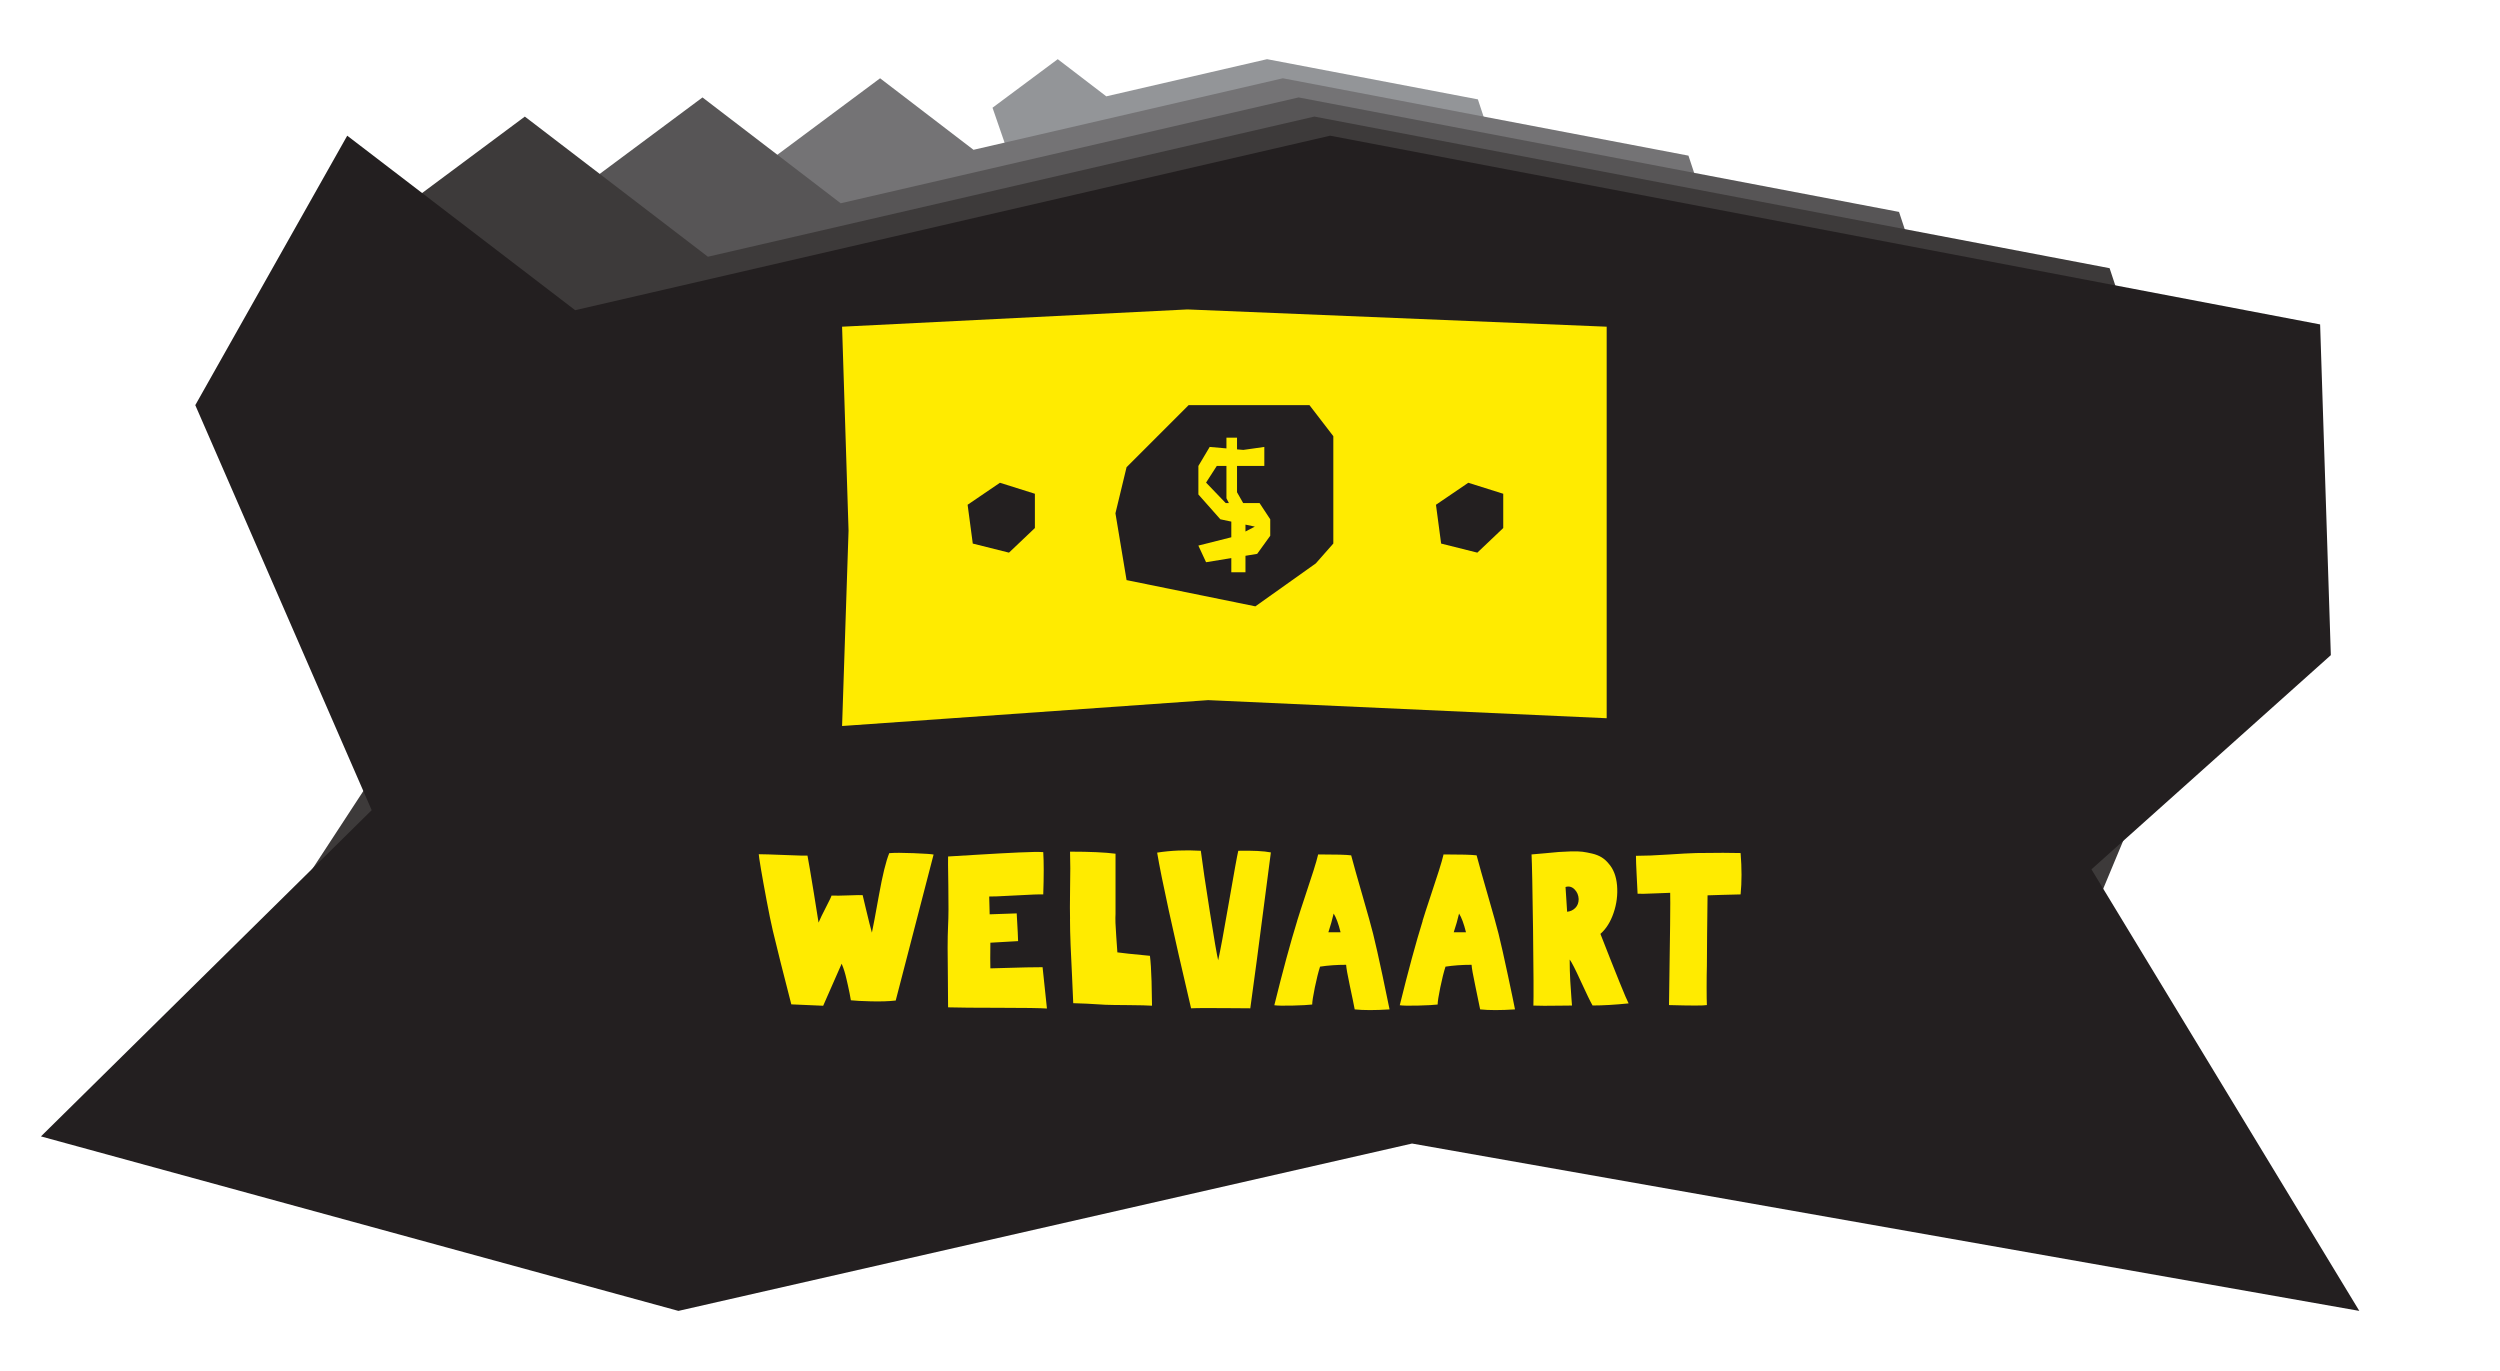
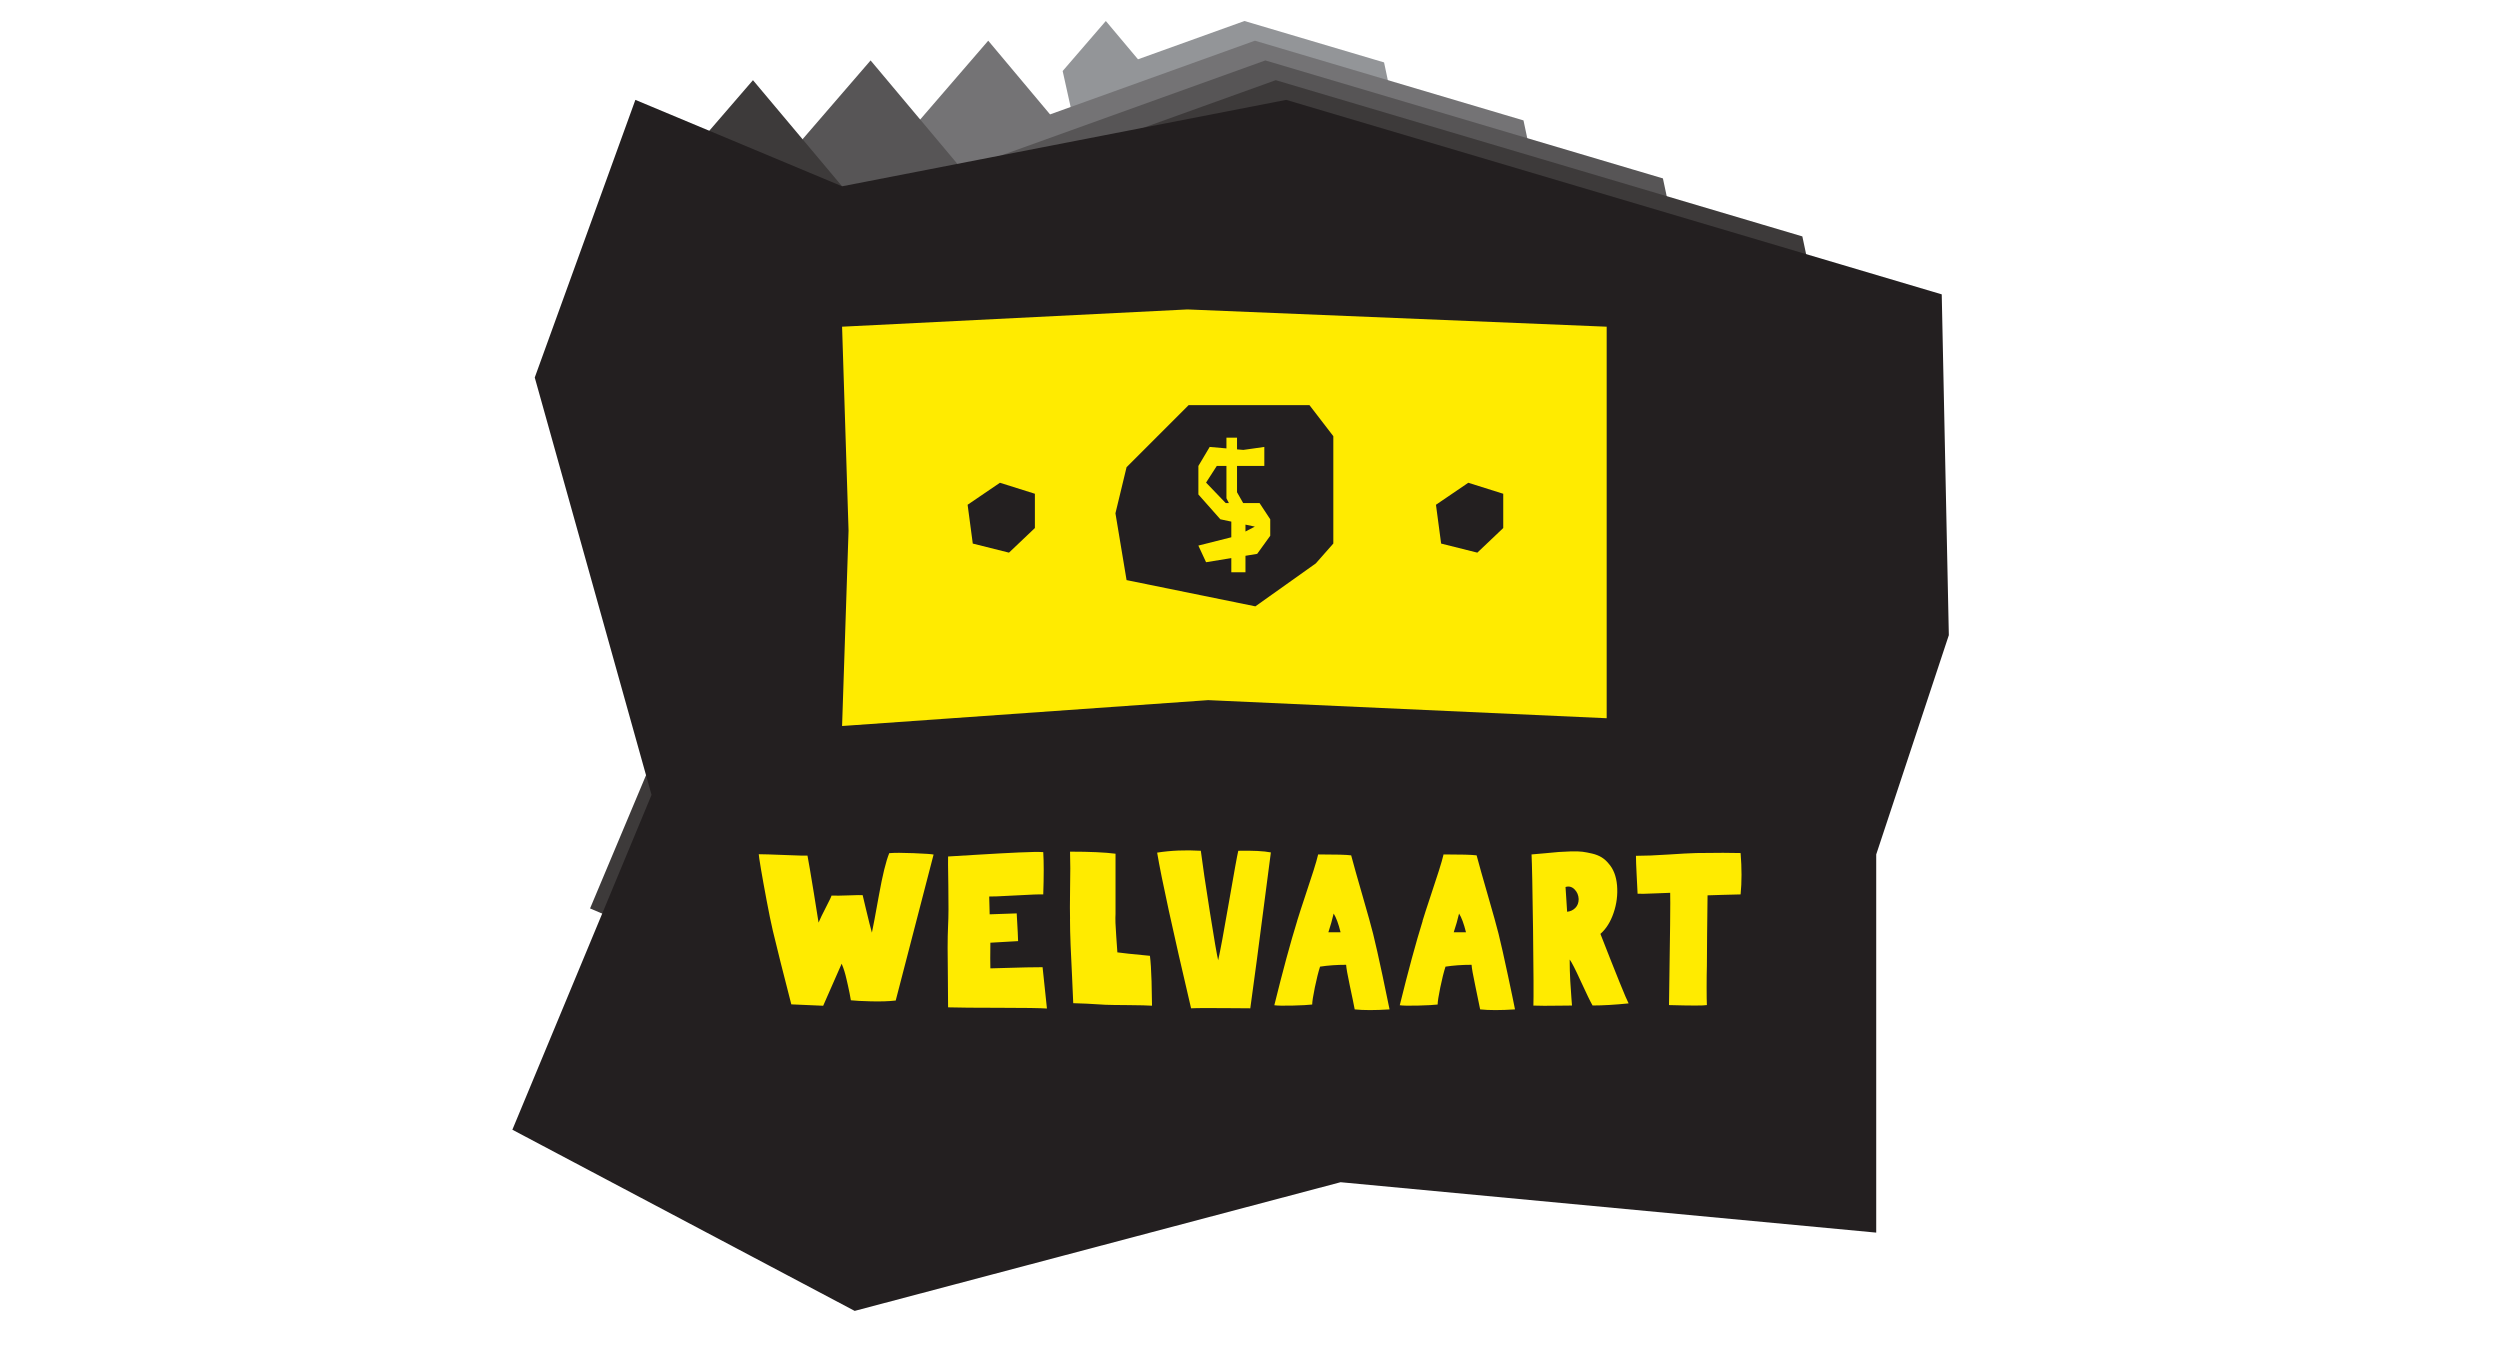
<svg xmlns="http://www.w3.org/2000/svg" id="Layer_1" version="1.1" viewBox="0 0 595.28 326.23">
  <defs>
    <style>
      .st0 {
        fill: #ffeb00;
      }

      .st1 {
        fill: #747375;
      }

      .st2 {
        fill: #575556;
      }

      .st3 {
        fill: #3d3a3a;
      }

      .st4 {
        fill: #231f20;
      }

      .st5 {
        isolation: isolate;
      }

      .st6 {
        fill: #939598;
      }
    </style>
  </defs>
  <g>
-     <polygon class="st6" points="263.42 22.94 301.7 14.09 351.9 23.66 358.95 44.97 350.82 64.47 353.89 73.68 305.85 65.19 268.65 73.68 236.33 64.83 245.18 51.29 236.33 25.65 251.86 14.09 263.42 22.94" />
-     <polygon class="st1" points="231.8 35.67 305.46 18.64 402.04 37.06 415.59 78.05 399.96 115.58 405.86 133.3 313.45 116.97 241.87 133.3 179.68 116.27 196.71 90.22 179.68 40.88 209.56 18.64 231.8 35.67" />
-     <polygon class="st2" points="200.18 48.4 309.21 23.2 452.18 50.46 472.24 111.14 449.09 166.68 457.84 192.91 321.04 168.74 215.1 192.91 123.04 167.71 148.24 129.14 123.04 56.11 167.27 23.2 200.18 48.4" />
-     <polygon class="st3" points="168.56 61.13 312.96 27.76 502.32 63.86 528.88 144.23 498.23 217.79 509.81 252.53 328.63 220.51 188.32 252.53 66.39 219.15 99.77 168.07 66.39 71.35 124.97 27.76 168.56 61.13" />
-     <polygon class="st4" points="136.95 73.86 316.72 32.31 552.45 77.25 555 156 498 207 561.78 312.14 336.22 272.29 161.54 312.14 9.75 270.59 88.5 192.91 46.5 96.47 82.68 32.31 136.95 73.86" />
+     <polygon class="st6" points="270.97 14.12 296.32 5 329.56 14.86 334.22 36.82 328.84 56.92 330.87 66.41 299.06 57.66 274.43 66.41 253.03 57.29 258.89 43.33 253.03 16.91 263.31 5 270.97 14.12" />
+     <polygon class="st1" points="250.03 27.24 298.81 9.69 362.76 28.67 371.73 70.91 361.38 109.59 365.29 127.85 304.1 111.02 256.7 127.85 215.52 110.3 226.8 83.45 215.52 32.61 235.31 9.69 250.03 27.24" />
+     <polygon class="st2" points="229.09 40.36 301.29 14.39 395.96 42.48 409.24 105.01 393.91 162.24 399.71 189.27 309.12 164.37 238.97 189.27 178.02 163.31 194.7 123.56 178.02 48.3 207.3 14.39 229.09 40.36" />
+     <polygon class="st3" points="208.16 53.47 303.77 19.09 429.16 56.29 446.75 139.11 426.45 214.91 434.12 250.71 314.15 217.72 221.24 250.71 140.5 216.31 162.61 163.68 140.5 64.01 179.29 19.09 208.16 53.47" />
+     <polygon class="st4" points="200.51 44.36 306.26 23.78 462.35 70.09 464.04 151.24 446.75 203.45 446.75 293.5 319.21 281.5 203.51 312.14 122 269 155.14 189.27 127.33 89.89 151.29 23.78 200.51 44.36" />
  </g>
  <g class="st5">
    <g class="st5">
      <g class="st5">
-         <path class="st0" d="M202.6,238.16c-.04-.29-.14-.84-.3-1.65s-.29-1.4-.38-1.79c-.09-.38-.21-.91-.36-1.57-.15-.66-.31-1.28-.49-1.87-.18-.59-.4-1.19-.66-1.81l-4.4,10.01-7.59-.33c-1.94-7.52-3.41-13.37-4.4-17.54-.44-1.91-.94-4.31-1.48-7.21s-1-5.39-1.35-7.48c-.35-2.09-.52-3.26-.52-3.52.95,0,3.03.06,6.24.19,3.21.13,5,.18,5.36.14.26,1.32.76,4.28,1.51,8.88.75,4.6,1.13,6.96,1.13,7.07.37-.88.96-2.12,1.79-3.71.82-1.59,1.26-2.5,1.29-2.72.95.04,2.34.02,4.15-.05,1.81-.07,2.91-.09,3.27-.05.15.66.39,1.67.72,3.03.33,1.36.62,2.57.88,3.63.26,1.06.46,1.82.6,2.26.26-1.17.82-4.15,1.68-8.94.86-4.79,1.68-8.11,2.45-9.98,1.17-.11,3.12-.11,5.83,0,2.71.11,4.29.22,4.73.33-4.22,16.21-7.22,27.79-9.02,34.76-1.61.18-3.58.25-5.89.19-2.31-.06-3.9-.14-4.78-.25Z" />
-         <path class="st0" d="M249.29,240.14c-1.61-.11-5.35-.17-11.22-.17s-9.97-.04-12.32-.11c0-1.87-.02-4.22-.05-7.04-.04-2.82-.06-5.21-.06-7.15s.04-3.7.11-5.28c.11-1.98.13-5.13.06-9.46-.07-4.33-.09-6.66-.06-6.99,1.28-.07,3.71-.22,7.29-.44s6.77-.39,9.57-.52c2.81-.13,4.74-.16,5.8-.08.15,2.38.15,5.74,0,10.07-.77-.04-3,.04-6.68.25-3.69.2-5.75.29-6.19.25,0,.44.02,1.18.06,2.23.04,1.04.05,1.71.05,2.01l6.44-.22c.22,3.78.33,5.98.33,6.6l-6.6.38c-.04,2.9-.04,4.93,0,6.11,7.22-.22,11.37-.31,12.43-.28.7,6.53,1.04,9.81,1.04,9.85Z" />
-         <path class="st0" d="M254.79,218.8c-.04-1.58-.04-3.68,0-6.3.04-2.62.06-4.54.06-5.75s-.02-2.53-.06-3.96c4.8,0,8.42.17,10.83.49v14.36c-.07,1.06-.02,2.82.17,5.28.18,2.46.27,3.74.27,3.85.95.15,3.54.42,7.75.82.18,1.36.31,3.38.39,6.08.07,2.7.11,4.63.11,5.8-.99-.07-2.88-.12-5.67-.14-2.79-.02-4.58-.04-5.39-.08-3.37-.22-5.94-.35-7.7-.38-.04-1.32-.13-3.37-.27-6.16-.15-2.79-.27-5.34-.36-7.67-.09-2.33-.14-4.41-.14-6.24Z" />
-         <path class="st0" d="M283.61,240.09c-4.36-18.59-7.06-30.95-8.08-37.07,3.23-.51,6.69-.66,10.4-.44.4,3.19,1.12,8.04,2.15,14.55,1.03,6.51,1.69,10.35,1.98,11.52.48-2.09,1.33-6.69,2.56-13.8,1.23-7.11,1.97-11.2,2.23-12.27,3.48-.07,6.07.06,7.76.39-2.82,21.82-4.46,34.19-4.9,37.12-.4,0-1.75,0-4.04-.03-2.29-.02-4.37-.03-6.24-.03s-3.13.02-3.79.06Z" />
-         <path class="st0" d="M308.86,219.29c.44-1.43,1.06-3.36,1.87-5.78s1.48-4.46,2.01-6.13c.53-1.67.91-2.98,1.13-3.93,4.18,0,6.8.07,7.86.22.55,2.09,1.45,5.29,2.7,9.6,1.25,4.31,2.09,7.34,2.53,9.1.55,2.2,1.29,5.5,2.23,9.9.93,4.4,1.49,7.09,1.68,8.08-3.45.22-6.21.22-8.3,0-.22-1.17-.6-3.05-1.16-5.64-.55-2.59-.84-4.24-.88-4.98-2.27,0-4.34.15-6.21.44-.4,1.25-.82,2.9-1.24,4.95-.42,2.05-.63,3.41-.63,4.07-.88.11-2.42.19-4.62.25-2.2.05-3.67.03-4.4-.08,2.02-8.18,3.83-14.87,5.44-20.07ZM316.29,221.99h2.92c-.51-2.05-1.06-3.54-1.65-4.46-.33,1.43-.75,2.91-1.26,4.46Z" />
-         <path class="st0" d="M338.72,219.29c.44-1.43,1.06-3.36,1.87-5.78.81-2.42,1.48-4.46,2.01-6.13.53-1.67.91-2.98,1.13-3.93,4.18,0,6.8.07,7.87.22.55,2.09,1.45,5.29,2.7,9.6,1.25,4.31,2.09,7.34,2.53,9.1.55,2.2,1.29,5.5,2.23,9.9.94,4.4,1.49,7.09,1.68,8.08-3.45.22-6.21.22-8.3,0-.22-1.17-.61-3.05-1.16-5.64-.55-2.59-.84-4.24-.88-4.98-2.27,0-4.34.15-6.21.44-.4,1.25-.82,2.9-1.24,4.95-.42,2.05-.63,3.41-.63,4.07-.88.11-2.42.19-4.62.25s-3.67.03-4.4-.08c2.02-8.18,3.83-14.87,5.45-20.07ZM346.15,221.99h2.92c-.51-2.05-1.06-3.54-1.65-4.46-.33,1.43-.75,2.91-1.27,4.46Z" />
-         <path class="st0" d="M365.12,239.43c.07-1.98.04-7.94-.08-17.88-.13-9.94-.25-15.97-.36-18.1.66-.04,1.73-.13,3.22-.28s2.57-.25,3.25-.3c.68-.05,1.62-.1,2.83-.14s2.15,0,2.83.08c.68.09,1.45.24,2.31.44.86.2,1.6.5,2.23.88.62.38,1.17.87,1.65,1.46,1.17,1.29,1.85,3.04,2.04,5.25.18,2.22-.09,4.4-.83,6.55-.73,2.14-1.78,3.8-3.13,4.98,3.85,9.86,6.09,15.38,6.71,16.55-3.26.33-6.12.5-8.58.5-.51-.88-1.44-2.79-2.78-5.72-1.34-2.93-2.23-4.68-2.67-5.22,0,1.76.05,3.46.14,5.12.09,1.65.18,2.98.27,3.99.09,1.01.14,1.62.14,1.84-.51,0-1.47,0-2.86.03-1.39.02-2.64.03-3.74.03s-1.96-.02-2.58-.05ZM372.77,211.21c.04.48.1,1.44.19,2.89.09,1.45.16,2.45.19,3,.77-.07,1.42-.38,1.95-.91.53-.53.8-1.24.8-2.12-.04-.92-.37-1.69-.99-2.31-.62-.62-1.34-.81-2.15-.55Z" />
-         <path class="st0" d="M389.93,212.8c-.04-.77-.11-2.23-.22-4.37-.11-2.14-.17-3.69-.17-4.65,2.09,0,4.63-.1,7.62-.3,2.99-.2,5.23-.32,6.74-.36,4.99-.07,8.51-.07,10.56,0,.29,3.63.29,6.91,0,9.85-.81,0-2.25.04-4.32.11-2.07.07-3.25.11-3.55.11-.04,2.16-.07,5.34-.11,9.52-.04,4.18-.05,6.62-.05,7.31-.04,1.32-.06,3.02-.06,5.09s.02,3.47.06,4.21c-.77.15-3.78.15-9.02,0,.26-16.39.35-25.3.28-26.73-.4,0-1.63.04-3.69.14s-3.41.12-4.07.08Z" />
+         <path class="st0" d="M202.6,238.16c-.04-.29-.14-.84-.3-1.65s-.29-1.4-.38-1.79c-.09-.38-.21-.91-.36-1.57s-.31-1.28-.49-1.87c-.18-.59-.4-1.19-.66-1.81l-4.4,10.01-7.59-.33c-1.94-7.52-3.41-13.37-4.4-17.54-.44-1.91-.94-4.31-1.48-7.21s-1-5.39-1.35-7.48-.52-3.26-.52-3.52c.95,0,3.03.06,6.24.19s5,.18,5.36.14c.26,1.32.76,4.28,1.51,8.88s1.13,6.96,1.13,7.07c.37-.88.96-2.12,1.79-3.71.82-1.59,1.26-2.5,1.29-2.72.95.04,2.34.02,4.15-.05s2.91-.09,3.27-.05c.15.66.39,1.67.72,3.03s.62,2.57.88,3.63c.26,1.06.46,1.82.6,2.26.26-1.17.82-4.15,1.68-8.94.86-4.79,1.68-8.11,2.45-9.98,1.17-.11,3.12-.11,5.83,0s4.29.22,4.73.33c-4.22,16.21-7.22,27.79-9.02,34.76-1.61.18-3.58.25-5.89.19s-3.9-.14-4.78-.25v-.02h0Z" />
+         <path class="st0" d="M249.29,240.14c-1.61-.11-5.35-.17-11.22-.17s-9.97-.04-12.32-.11c0-1.87-.02-4.22-.05-7.04-.04-2.82-.06-5.21-.06-7.15s.04-3.7.11-5.28c.11-1.98.13-5.13.06-9.46s-.09-6.66-.06-6.99c1.28-.07,3.71-.22,7.29-.44s6.77-.39,9.57-.52c2.81-.13,4.74-.16,5.8-.08.15,2.38.15,5.74,0,10.07-.77-.04-3,.04-6.68.25-3.69.2-5.75.29-6.19.25,0,.44.02,1.18.06,2.23.04,1.04.05,1.71.05,2.01l6.44-.22c.22,3.78.33,5.98.33,6.6l-6.6.38c-.04,2.9-.04,4.93,0,6.11,7.22-.22,11.37-.31,12.43-.28.7,6.53,1.04,9.81,1.04,9.85h0Z" />
+         <path class="st0" d="M254.79,218.8c-.04-1.58-.04-3.68,0-6.3.04-2.62.06-4.54.06-5.75s-.02-2.53-.06-3.96c4.8,0,8.42.17,10.83.49v14.36c-.07,1.06-.02,2.82.17,5.28.18,2.46.27,3.74.27,3.85.95.15,3.54.42,7.75.82.18,1.36.31,3.38.39,6.08.07,2.7.11,4.63.11,5.8-.99-.07-2.88-.12-5.67-.14s-4.58-.04-5.39-.08c-3.37-.22-5.94-.35-7.7-.38-.04-1.32-.13-3.37-.27-6.16-.15-2.79-.27-5.34-.36-7.67s-.14-4.41-.14-6.24h.01Z" />
+         <path class="st0" d="M283.61,240.09c-4.36-18.59-7.06-30.95-8.08-37.07,3.23-.51,6.69-.66,10.4-.44.4,3.19,1.12,8.04,2.15,14.55,1.03,6.51,1.69,10.35,1.98,11.52.48-2.09,1.33-6.69,2.56-13.8s1.97-11.2,2.23-12.27c3.48-.07,6.07.06,7.76.39-2.82,21.82-4.46,34.19-4.9,37.12-.4,0-1.75,0-4.04-.03-2.29-.02-4.37-.03-6.24-.03s-3.13.02-3.79.06h-.03Z" />
+         <path class="st0" d="M308.86,219.29c.44-1.43,1.06-3.36,1.87-5.78s1.48-4.46,2.01-6.13.91-2.98,1.13-3.93c4.18,0,6.8.07,7.86.22.55,2.09,1.45,5.29,2.7,9.6,1.25,4.31,2.09,7.34,2.53,9.1.55,2.2,1.29,5.5,2.23,9.9.93,4.4,1.49,7.09,1.68,8.08-3.45.22-6.21.22-8.3,0-.22-1.17-.6-3.05-1.16-5.64-.55-2.59-.84-4.24-.88-4.98-2.27,0-4.34.15-6.21.44-.4,1.25-.82,2.9-1.24,4.95-.42,2.05-.63,3.41-.63,4.07-.88.11-2.42.19-4.62.25-2.2.05-3.67.03-4.4-.08,2.02-8.18,3.83-14.87,5.44-20.07h-.01ZM316.29,221.99h2.92c-.51-2.05-1.06-3.54-1.65-4.46-.33,1.43-.75,2.91-1.26,4.46h-.01Z" />
+         <path class="st0" d="M338.72,219.29c.44-1.43,1.06-3.36,1.87-5.78s1.48-4.46,2.01-6.13.91-2.98,1.13-3.93c4.18,0,6.8.07,7.87.22.55,2.09,1.45,5.29,2.7,9.6,1.25,4.31,2.09,7.34,2.53,9.1.55,2.2,1.29,5.5,2.23,9.9s1.49,7.09,1.68,8.08c-3.45.22-6.21.22-8.3,0-.22-1.17-.61-3.05-1.16-5.64-.55-2.59-.84-4.24-.88-4.98-2.27,0-4.34.15-6.21.44-.4,1.25-.82,2.9-1.24,4.95-.42,2.05-.63,3.41-.63,4.07-.88.11-2.42.19-4.62.25s-3.67.03-4.4-.08c2.02-8.18,3.83-14.87,5.45-20.07h-.03ZM346.15,221.99h2.92c-.51-2.05-1.06-3.54-1.65-4.46-.33,1.43-.75,2.91-1.27,4.46h0Z" />
+         <path class="st0" d="M365.12,239.43c.07-1.98.04-7.94-.08-17.88-.13-9.94-.25-15.97-.36-18.1.66-.04,1.73-.13,3.22-.28s2.57-.25,3.25-.3,1.62-.1,2.83-.14,2.15,0,2.83.08c.68.09,1.45.24,2.31.44s1.6.5,2.23.88c.62.38,1.17.87,1.65,1.46,1.17,1.29,1.85,3.04,2.04,5.25.18,2.22-.09,4.4-.83,6.55-.73,2.14-1.78,3.8-3.13,4.98,3.85,9.86,6.09,15.38,6.71,16.55-3.26.33-6.12.5-8.58.5-.51-.88-1.44-2.79-2.78-5.72-1.34-2.93-2.23-4.68-2.67-5.22,0,1.76.05,3.46.14,5.12.09,1.65.18,2.98.27,3.99.09,1.01.14,1.62.14,1.84-.51,0-1.47,0-2.86.03-1.39.02-2.64.03-3.74.03s-1.96-.02-2.58-.05h-.01ZM372.77,211.21c.04.48.1,1.44.19,2.89s.16,2.45.19,3c.77-.07,1.42-.38,1.95-.91s.8-1.24.8-2.12c-.04-.92-.37-1.69-.99-2.31s-1.34-.81-2.15-.55h0Z" />
+         <path class="st0" d="M389.93,212.8c-.04-.77-.11-2.23-.22-4.37-.11-2.14-.17-3.69-.17-4.65,2.09,0,4.63-.1,7.62-.3s5.23-.32,6.74-.36c4.99-.07,8.51-.07,10.56,0,.29,3.63.29,6.91,0,9.85-.81,0-2.25.04-4.32.11s-3.25.11-3.55.11c-.04,2.16-.07,5.34-.11,9.52-.04,4.18-.05,6.62-.05,7.31-.04,1.32-.06,3.02-.06,5.09s.02,3.47.06,4.21c-.77.15-3.78.15-9.02,0,.26-16.39.35-25.3.28-26.73-.4,0-1.63.04-3.69.14s-3.41.12-4.07.08h0Z" />
      </g>
    </g>
  </g>
  <g>
    <path class="st0" d="M282.76,73.68l-82.25,4.11,1.54,48.56-1.54,46.52,87.18-6.16,94.88,4.31v-93.23l-99.81-4.11ZM246.41,125.74l-6.16,5.85-8.62-2.16-1.23-9.24,7.7-5.24,8.32,2.62v8.16h-.01ZM317.48,129.42l-4.17,4.73-14.39,10.23-30.67-6.25-2.65-15.91,2.65-10.98,14.77-14.77h28.78l5.68,7.39v25.56h0ZM357.93,125.74l-6.16,5.85-8.62-2.16-1.23-9.24,7.7-5.24,8.32,2.62v8.16h-.01Z" />
    <path class="st0" d="M299.92,119.78h-3.91l-1.46-2.57v-6.26h6.5v-4.53l-5,.71-1.5-.13v-2.78h-2.52v2.55l-3.99-.35-2.69,4.53v6.79l5.23,5.91,2.61.55v3.73l-7.85,1.98,1.84,3.96,6.01-.98v3.37h3.37v-3.92l2.79-.46,3.11-4.31v-3.92l-2.55-3.87h0ZM291.85,119.78l-4.67-4.87,2.55-3.96h2.3v7.69l.58,1.14h-.76,0ZM296.56,126.56v-1.64l2.23.47-2.23,1.17Z" />
  </g>
</svg>
